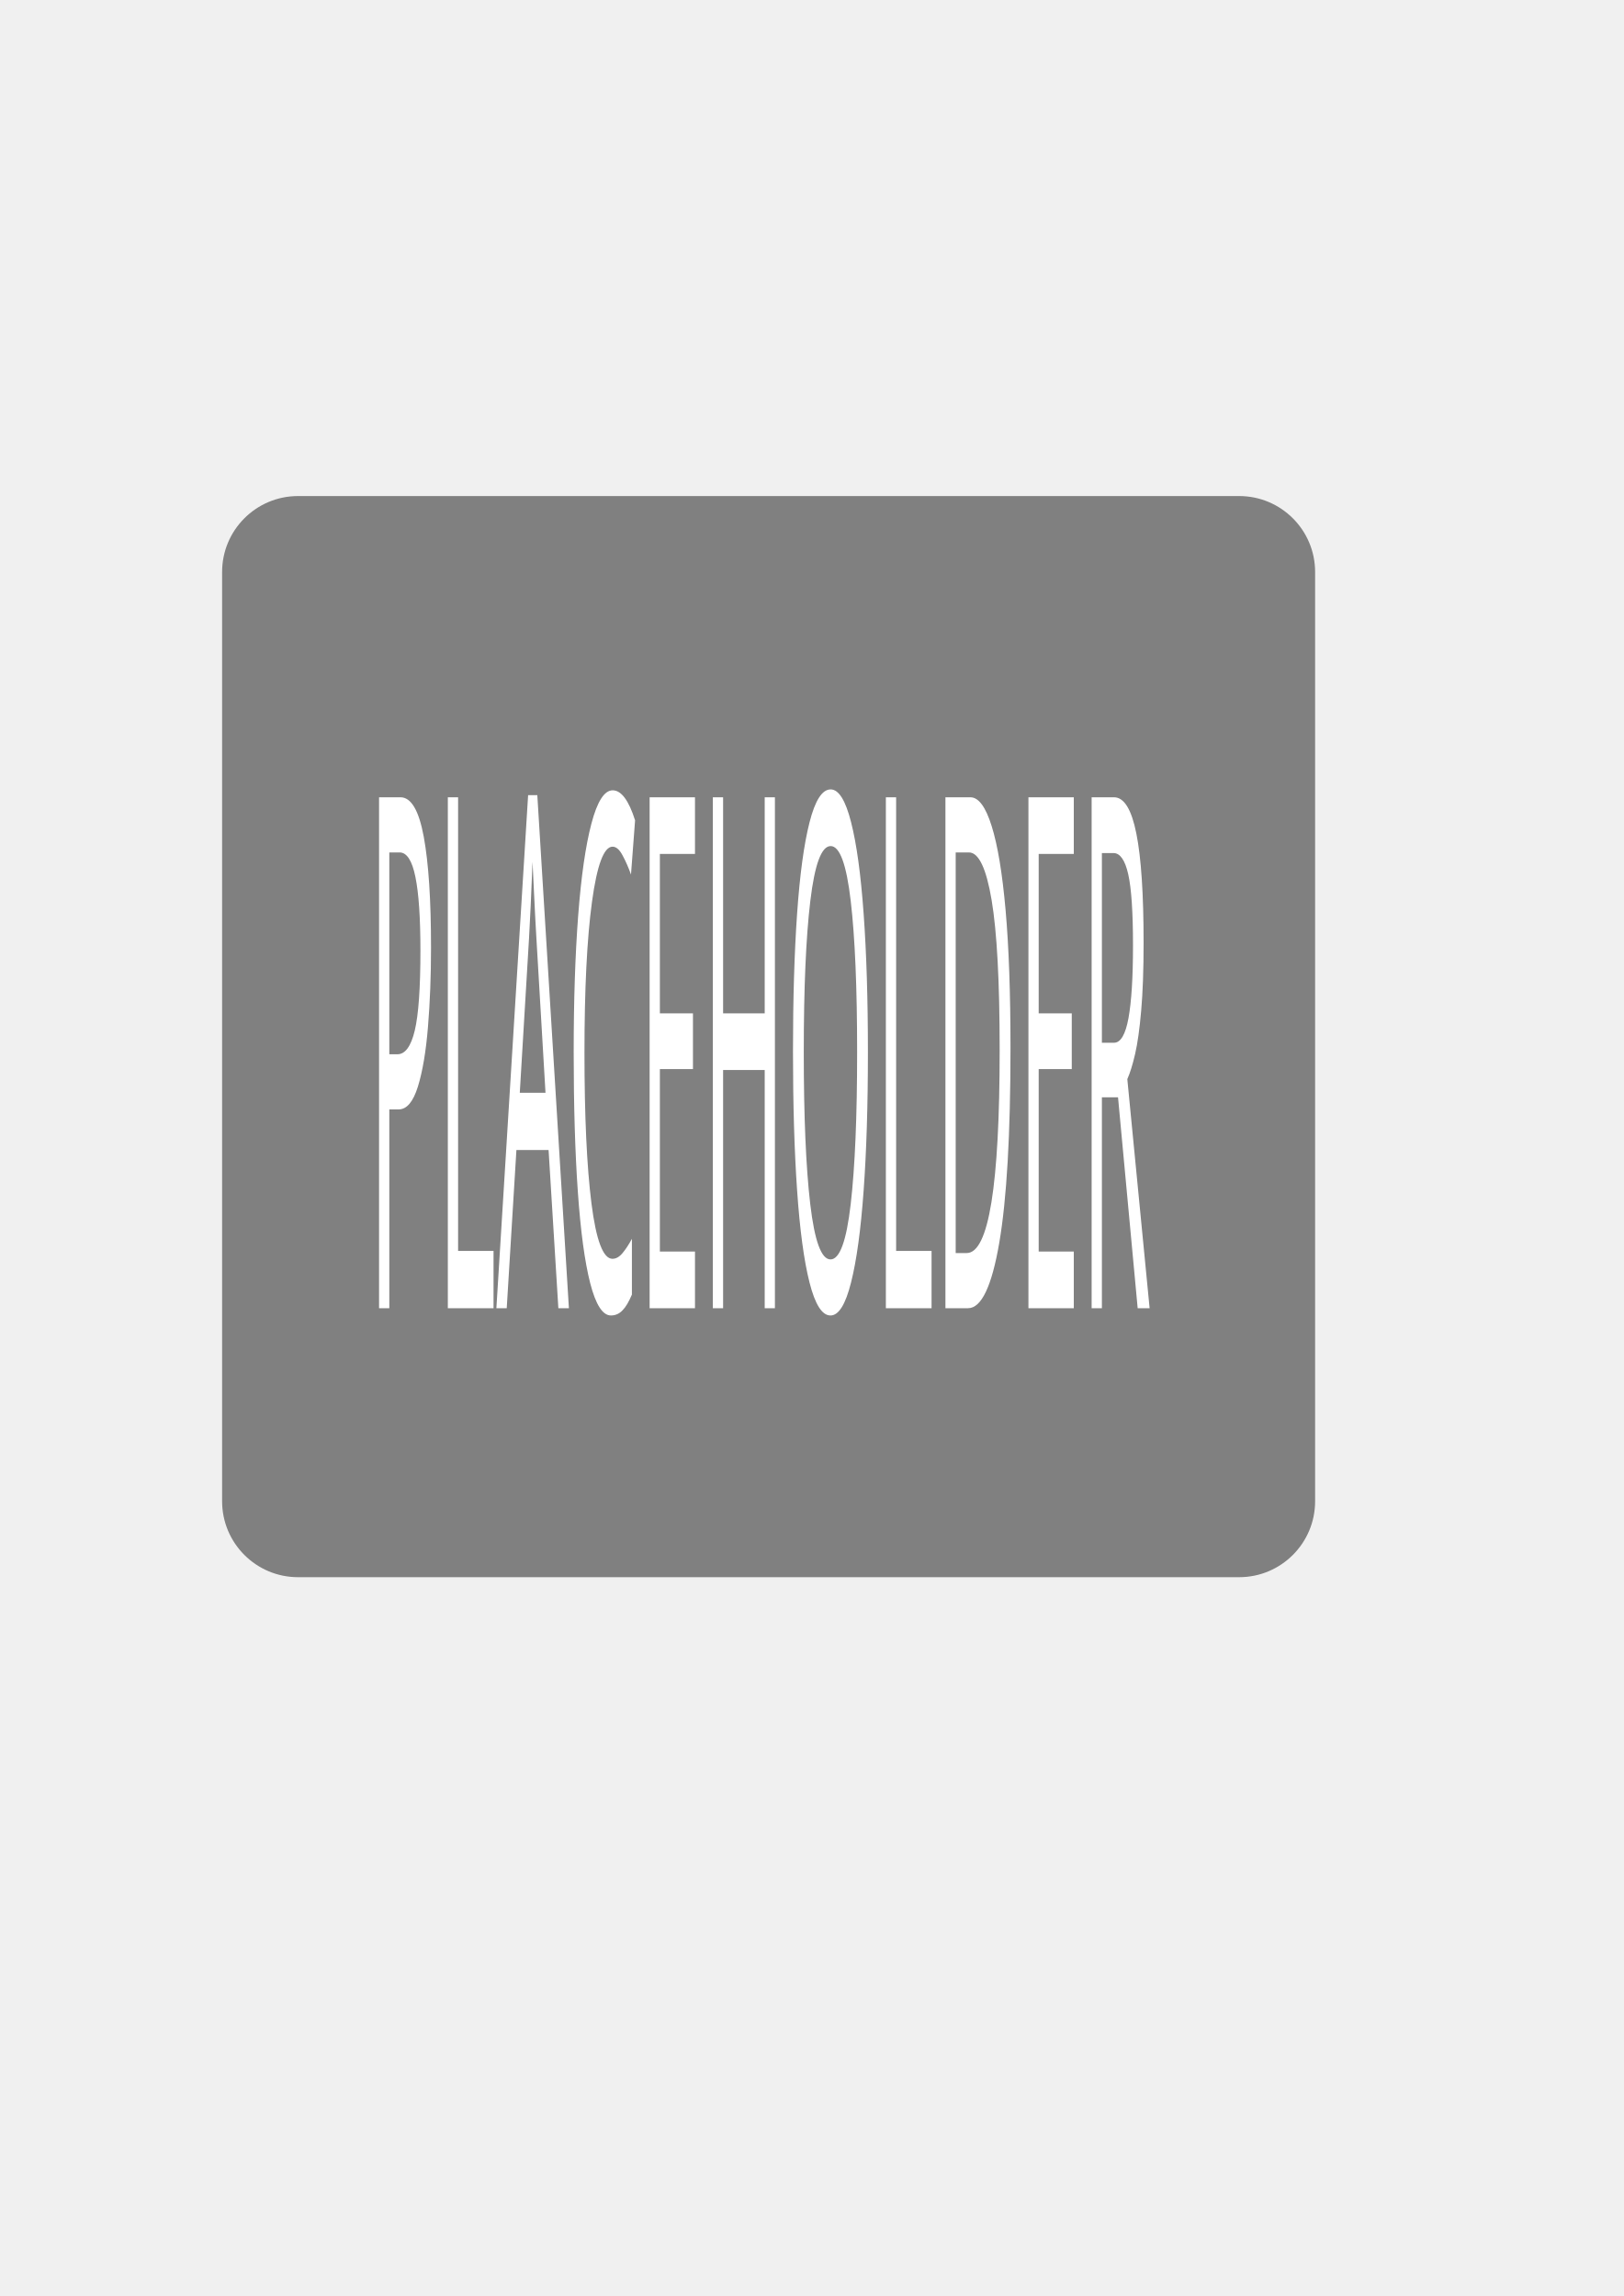
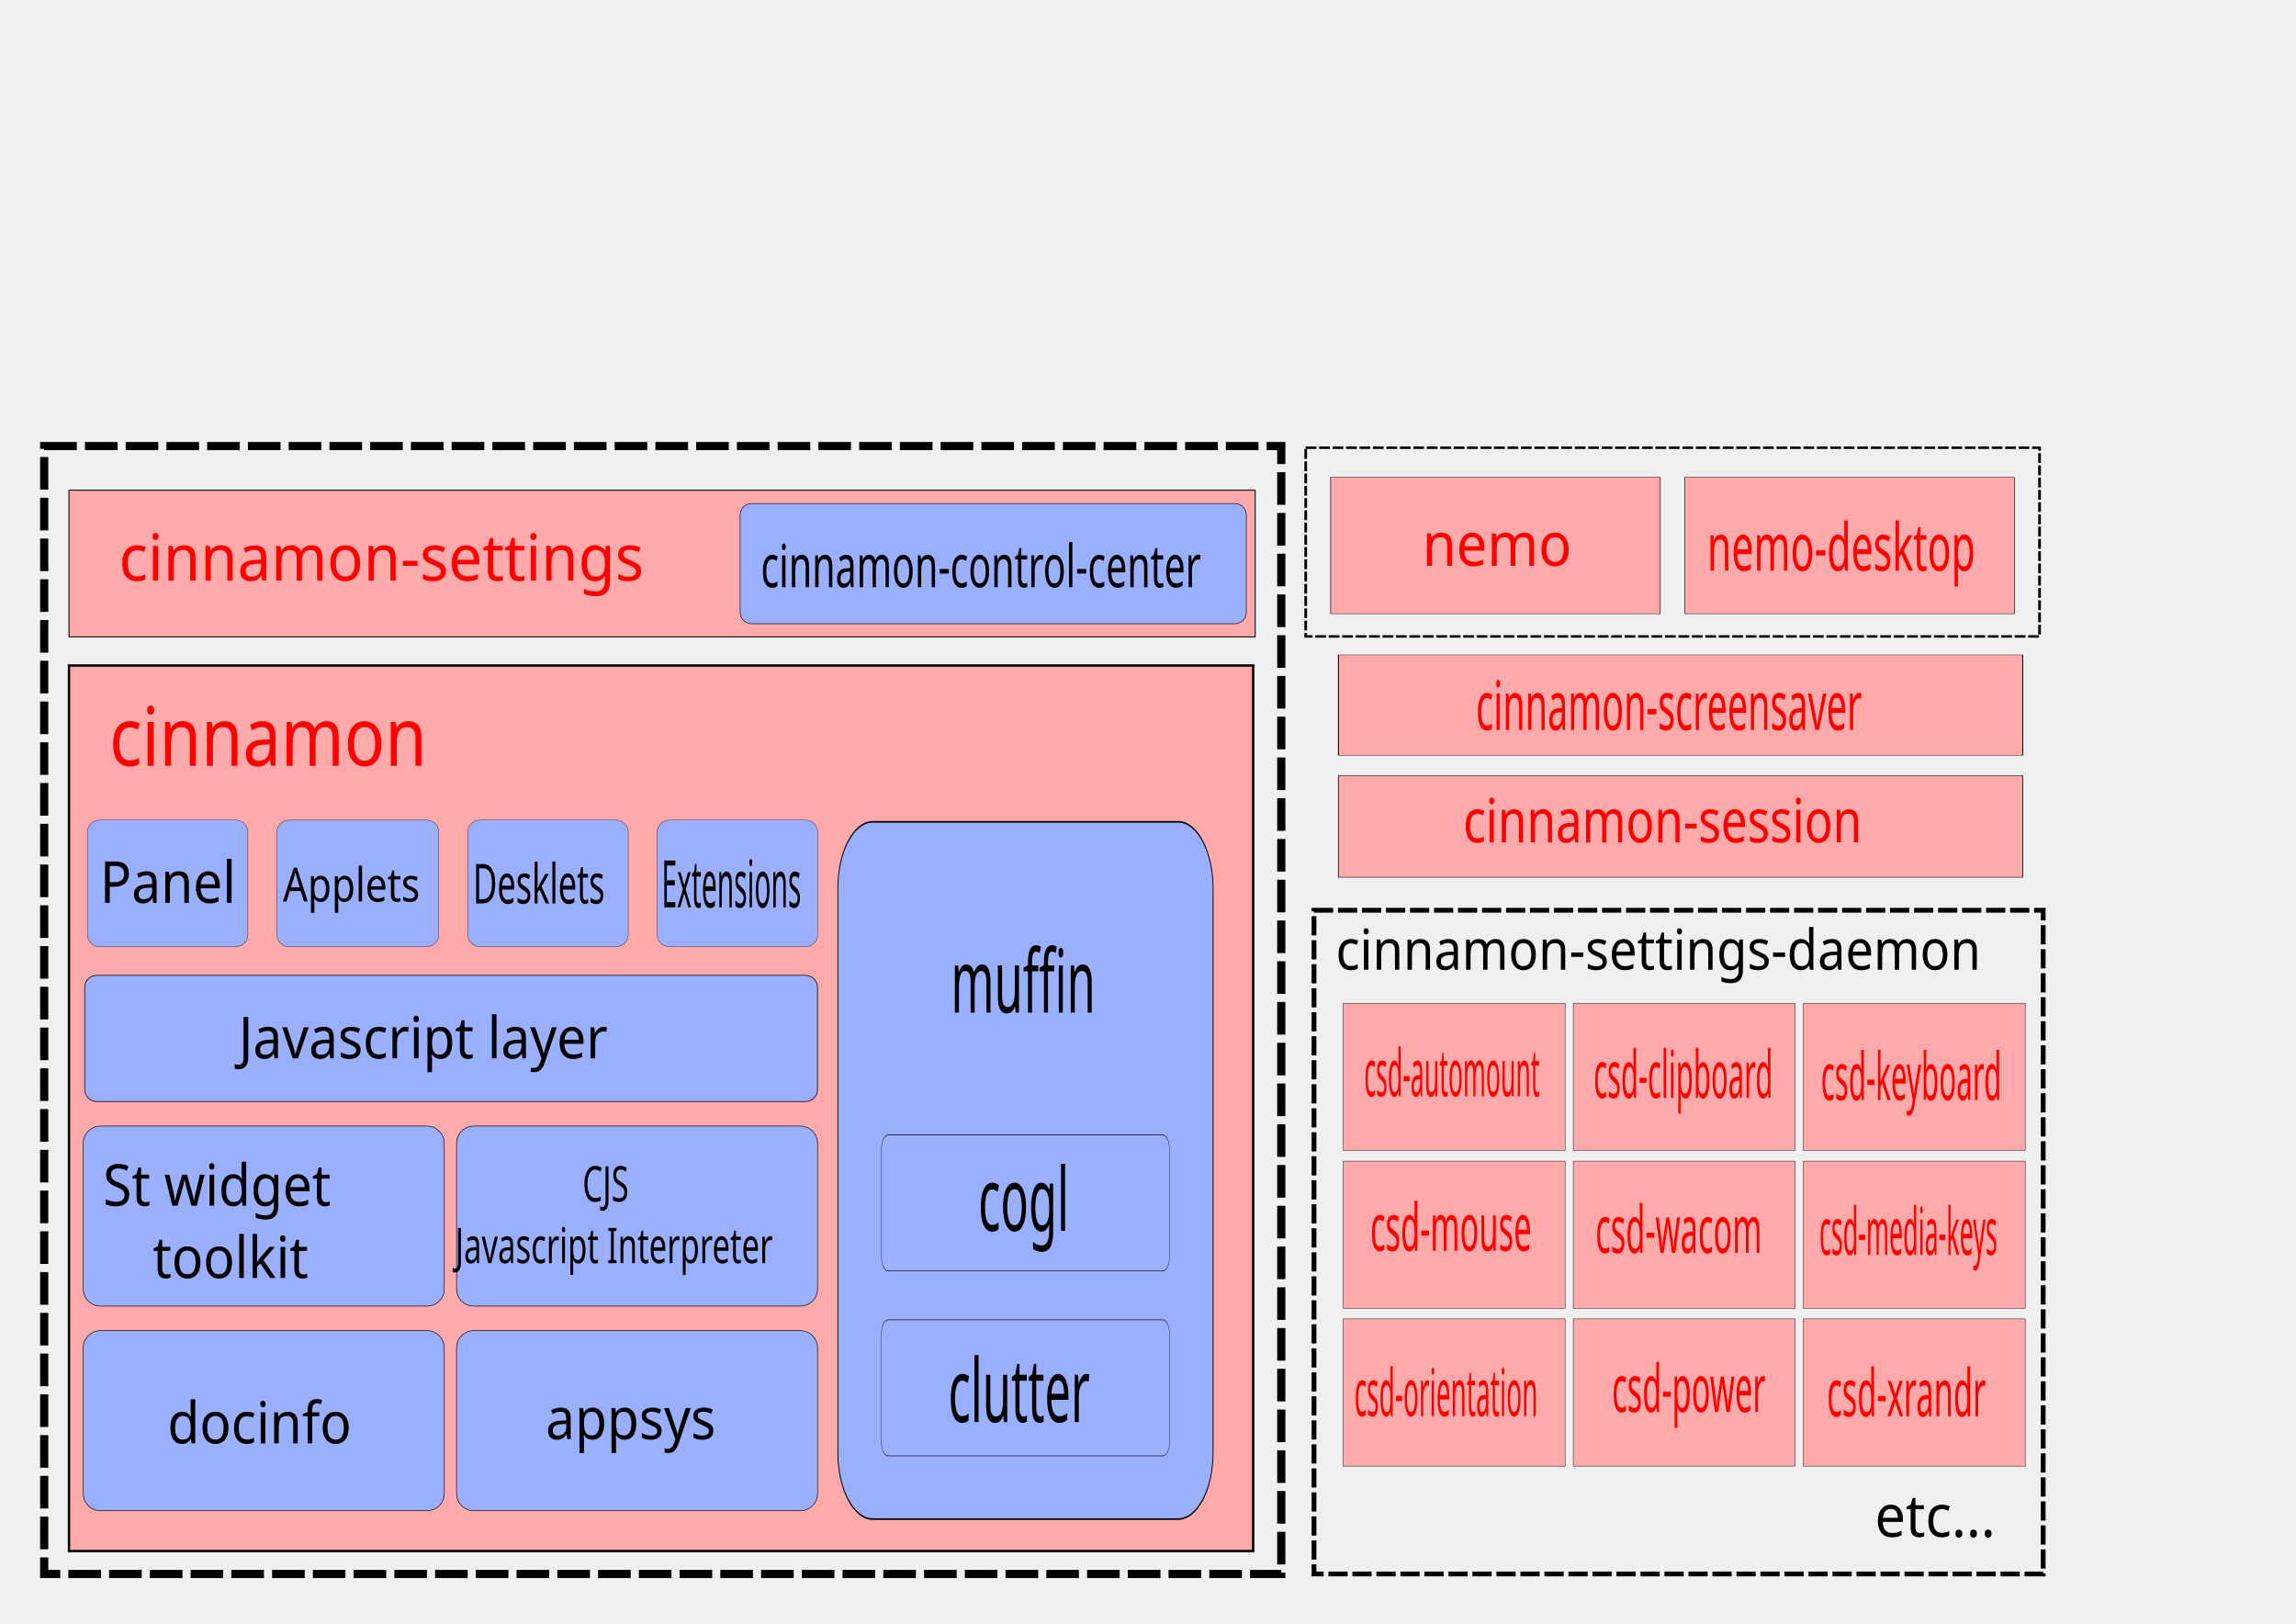
- <svg xmlns="http://www.w3.org/2000/svg" width="210mm" height="297mm" viewBox="0 0 210 297" version="1.1" id="svg8">
+ <svg xmlns="http://www.w3.org/2000/svg" width="297mm" height="210mm" viewBox="0 0 297 210" version="1.1" id="svg8">
  <defs id="defs2" />
-   <g id="layer1">
-     <rect id="rect3729" width="141.363" height="139.851" x="28.726" y="64.167" style="fill:#808080;stroke-width:0.265" ry="9.827" />
-     <text xml:space="preserve" style="font-style:normal;font-weight:normal;font-size:36.887px;line-height:125%;font-family:sans-serif;letter-spacing:0px;word-spacing:0px;fill:#000000;fill-opacity:1;stroke:none;stroke-width:0.922px;stroke-linecap:butt;stroke-linejoin:miter;stroke-opacity:1" x="119.413" y="67.451" id="text3735" transform="scale(0.3986047,2.508751)">
-       <tspan id="tspan3733" x="119.413" y="67.451" style="fill:#ffffff;stroke-width:0.922px">PLACEHOLDER</tspan>
+   <g id="layer1" transform="translate(0,-87)">
+     <g id="g4535-3" transform="translate(-103.866,-71.66515)">
+       <g id="g4540-6" transform="translate(-177.7342,12.2944)">
+         <text xml:space="preserve" style="font-style:normal;font-weight:normal;font-size:10.583px;line-height:125%;font-family:sans-serif;letter-spacing:0px;word-spacing:0px;fill:#000000;fill-opacity:1;stroke:none;stroke-width:0.265px;stroke-linecap:butt;stroke-linejoin:miter;stroke-opacity:1" x="300.3" y="193.863" id="text4530-5">
+           <tspan id="tspan4528-3" x="300.3" y="203.227" style="stroke-width:0.265px" />
+         </text>
+       </g>
+     </g>
+     <rect style="fill:none;fill-opacity:1;stroke:#000000;stroke-width:1.054;stroke-miterlimit:4;stroke-dasharray:4.217, 1.054;stroke-dashoffset:0;stroke-opacity:1" id="rect4569-5-6-3" width="160.022" height="145.876" x="5.717" y="144.692" ry="0" />
+     <rect style="fill:#ffaaaa;fill-opacity:1;stroke:#000000;stroke-width:0.308;stroke-opacity:1" id="rect4569-5-9-2-6" width="153.179" height="114.535" x="8.926" y="173.071" ry="0" />
+     <rect style="fill:#ffaaaa;fill-opacity:1;stroke:#000000;stroke-width:0.125;stroke-opacity:1" id="rect4569-5-9-2-0" width="153.444" height="18.969" x="8.926" y="150.398" ry="0" />
+     <rect style="fill:#9bafff;fill-opacity:1;stroke:#000000;stroke-width:0.091;stroke-opacity:1" id="rect4569-5-9-2-6-6" width="94.794" height="16.322" x="10.955" y="213.145" ry="1.559" />
+     <g id="g4806" transform="translate(-132.715,106.0491)">
+       <rect ry="1.563" y="87.021" x="144.024" height="16.37" width="20.759" id="rect4569-5-9-2-6-6-6" style="fill:#9bafff;fill-opacity:1;stroke:#000000;stroke-width:0.043;stroke-opacity:1" />
+       <rect ry="1.563" y="87.022" x="168.529" height="16.37" width="20.948" id="rect4569-5-9-2-6-6-1" style="fill:#9bafff;fill-opacity:1;stroke:#000000;stroke-width:0.043;stroke-opacity:1" />
+       <rect ry="1.563" y="87.021" x="217.729" height="16.37" width="20.759" id="rect4569-5-9-2-6-6-6-8" style="fill:#9bafff;fill-opacity:1;stroke:#000000;stroke-width:0.043;stroke-opacity:1" />
+       <rect ry="1.563" y="87.021" x="193.223" height="16.37" width="20.759" id="rect4569-5-9-2-6-6-6-7" style="fill:#9bafff;fill-opacity:1;stroke:#000000;stroke-width:0.043;stroke-opacity:1" />
+     </g>
+     <g id="g4850" transform="matrix(0.5667177,0,0,1.077112,48.49146,-5.485514)">
+       <rect ry="7.996" y="184.544" x="105.678" height="83.726" width="85.644" id="rect4569-5-9-2-6-6-2" style="fill:#9bafff;fill-opacity:1;stroke:#000000;stroke-width:0.197;stroke-opacity:1" />
+       <rect ry="1.56" y="222.141" x="115.647" height="16.337" width="65.705" id="rect4569-5-9-2-6-6-9" style="fill:#9bafff;fill-opacity:1;stroke:#000000;stroke-width:0.076;stroke-opacity:1" />
+       <rect ry="1.561" y="244.342" x="115.635" height="16.341" width="65.73" id="rect4569-5-9-2-6-6-20" style="fill:#9bafff;fill-opacity:1;stroke:#000000;stroke-width:0.076;stroke-opacity:1" />
+       <text id="text4831" y="207.454" x="131.483" style="font-style:normal;font-weight:normal;font-size:10.583px;line-height:125%;font-family:sans-serif;letter-spacing:0px;word-spacing:0px;fill:#000000;fill-opacity:1;stroke:none;stroke-width:0.265px;stroke-linecap:butt;stroke-linejoin:miter;stroke-opacity:1" xml:space="preserve">
+         <tspan style="stroke-width:0.265px" y="207.454" x="131.483" id="tspan4829">muffin</tspan>
+       </text>
+       <text id="text4835" y="233.652" x="137.725" style="font-style:normal;font-weight:normal;font-size:10.583px;line-height:125%;font-family:sans-serif;letter-spacing:0px;word-spacing:0px;fill:#000000;fill-opacity:1;stroke:none;stroke-width:0.265px;stroke-linecap:butt;stroke-linejoin:miter;stroke-opacity:1" xml:space="preserve">
+         <tspan style="stroke-width:0.265px" y="233.652" x="137.725" id="tspan4833">cogl</tspan>
+       </text>
+       <text id="text4839" y="256.615" x="130.881" style="font-style:normal;font-weight:normal;font-size:10.583px;line-height:125%;font-family:sans-serif;letter-spacing:0px;word-spacing:0px;fill:#000000;fill-opacity:1;stroke:none;stroke-width:0.265px;stroke-linecap:butt;stroke-linejoin:miter;stroke-opacity:1" xml:space="preserve">
+         <tspan style="stroke-width:0.265px" y="256.615" x="130.881" id="tspan4837">clutter</tspan>
+       </text>
+     </g>
+     <rect style="fill:#9bafff;fill-opacity:1;stroke:#000000;stroke-width:0.077;stroke-opacity:1" id="rect4569-5-9-2-6-6-23" width="46.7" height="23.285" x="10.768" y="232.641" ry="2.224" />
+     <rect style="fill:#9bafff;fill-opacity:1;stroke:#000000;stroke-width:0.077;stroke-opacity:1" id="rect4569-5-9-2-6-6-23-7" width="46.7" height="23.285" x="59.056" y="232.641" ry="2.224" />
+     <rect style="fill:#9bafff;fill-opacity:1;stroke:#000000;stroke-width:0.077;stroke-opacity:1" id="rect4569-5-9-2-6-6-23-5" width="46.7" height="23.285" x="10.768" y="259.102" ry="2.224" />
+     <rect style="fill:#9bafff;fill-opacity:1;stroke:#000000;stroke-width:0.077;stroke-opacity:1" id="rect4569-5-9-2-6-6-23-7-9" width="46.7" height="23.285" x="59.056" y="259.102" ry="2.224" />
+     <rect style="fill:#9bafff;fill-opacity:1;stroke:#000000;stroke-width:0.074;stroke-opacity:1" id="rect4569-5-9-2-6-6-23-7-2" width="65.48" height="15.552" x="95.743" y="152.121" ry="1.485" />
+     <text xml:space="preserve" style="font-style:normal;font-weight:normal;font-size:7.102px;line-height:125%;font-family:sans-serif;letter-spacing:0px;word-spacing:0px;fill:#000000;fill-opacity:1;stroke:none;stroke-width:0.178px;stroke-linecap:butt;stroke-linejoin:miter;stroke-opacity:1" x="13.619" y="193.577" id="text4917" transform="scale(0.9500161,1.052614)">
+       <tspan id="tspan4915" x="13.619" y="193.577" style="stroke-width:0.178px">Panel</tspan>
    </text>
+     <text xml:space="preserve" style="font-style:normal;font-weight:normal;font-size:5.528px;line-height:125%;font-family:sans-serif;letter-spacing:0px;word-spacing:0px;fill:#000000;fill-opacity:1;stroke:none;stroke-width:0.138px;stroke-linecap:butt;stroke-linejoin:miter;stroke-opacity:1" x="40.35" y="184.673" id="text4917-2" transform="scale(0.9070617,1.102461)">
+       <tspan id="tspan4915-8" x="40.35" y="184.673" style="stroke-width:0.138px">Applets</tspan>
+     </text>
+     <text xml:space="preserve" style="font-style:normal;font-weight:normal;font-size:5.535px;line-height:125%;font-family:sans-serif;letter-spacing:0px;word-spacing:0px;fill:#000000;fill-opacity:1;stroke:none;stroke-width:0.138px;stroke-linecap:butt;stroke-linejoin:miter;stroke-opacity:1" x="78.81" y="158.241" id="text4917-9" transform="scale(0.7762931,1.288173)">
+       <tspan id="tspan4915-7" x="78.81" y="158.241" style="stroke-width:0.138px">Desklets</tspan>
+     </text>
+     <text xml:space="preserve" style="font-style:normal;font-weight:normal;font-size:5.506px;line-height:125%;font-family:sans-serif;letter-spacing:0px;word-spacing:0px;fill:#000000;fill-opacity:1;stroke:none;stroke-width:0.138px;stroke-linecap:butt;stroke-linejoin:miter;stroke-opacity:1" x="132.322" y="132.186" id="text4917-3" transform="scale(0.6468577,1.545935)">
+       <tspan id="tspan4915-6" x="132.322" y="132.186" style="stroke-width:0.138px">Extensions</tspan>
+     </text>
+     <text xml:space="preserve" style="font-style:normal;font-weight:normal;font-size:7.102px;line-height:125%;font-family:sans-serif;letter-spacing:0px;word-spacing:0px;fill:#000000;fill-opacity:1;stroke:none;stroke-width:0.178px;stroke-linecap:butt;stroke-linejoin:miter;stroke-opacity:1" x="32.502" y="212.687" id="text4917-1" transform="scale(0.9500161,1.052614)">
+       <tspan id="tspan4915-2" x="32.502" y="212.687" style="stroke-width:0.178px">Javascript layer</tspan>
+     </text>
+     <text xml:space="preserve" style="font-style:normal;font-weight:normal;font-size:7.102px;line-height:125%;font-family:sans-serif;letter-spacing:0px;word-spacing:0px;fill:#000000;fill-opacity:1;stroke:none;stroke-width:0.178px;stroke-linecap:butt;stroke-linejoin:miter;stroke-opacity:1" x="36.012" y="230.793" id="text4917-1-9" transform="scale(0.9500161,1.052614)">
+       <tspan id="tspan4915-2-3" x="36.012" y="230.793" style="text-align:center;text-anchor:middle;stroke-width:0.178px">St widget</tspan>
+       <tspan x="36.012" y="239.67" style="text-align:center;text-anchor:middle;stroke-width:0.178px" id="tspan5013">toolkit</tspan>
+     </text>
+     <text xml:space="preserve" style="font-style:normal;font-weight:normal;font-size:7.102px;line-height:125%;font-family:sans-serif;letter-spacing:0px;word-spacing:0px;fill:#000000;fill-opacity:1;stroke:none;stroke-width:0.178px;stroke-linecap:butt;stroke-linejoin:miter;stroke-opacity:1" x="22.815" y="259.992" id="text4917-1-1" transform="scale(0.9500161,1.052614)">
+       <tspan id="tspan4915-2-9" x="22.815" y="259.992" style="stroke-width:0.178px">docinfo</tspan>
+     </text>
+     <text xml:space="preserve" style="font-style:normal;font-weight:normal;font-size:5.127px;line-height:125%;font-family:sans-serif;text-align:center;letter-spacing:0px;word-spacing:0px;text-anchor:middle;fill:#000000;fill-opacity:1;stroke:none;stroke-width:0.128px;stroke-linecap:butt;stroke-linejoin:miter;stroke-opacity:1" x="102.18" y="194.741" id="text4917-1-4" transform="scale(0.8034139,1.244689)">
+       <tspan id="tspan4915-2-7" x="102.18" y="194.741" style="text-align:center;text-anchor:middle;stroke-width:0.128px">CJS</tspan>
+       <tspan x="102.18" y="201.15" style="text-align:center;text-anchor:middle;stroke-width:0.128px" id="tspan5015">Javascript Interpreter</tspan>
+     </text>
+     <text xml:space="preserve" style="font-style:normal;font-weight:normal;font-size:7.102px;line-height:125%;font-family:sans-serif;letter-spacing:0px;word-spacing:0px;fill:#000000;fill-opacity:1;stroke:none;stroke-width:0.178px;stroke-linecap:butt;stroke-linejoin:miter;stroke-opacity:1" x="74.299" y="259.48" id="text4917-1-8" transform="scale(0.9500161,1.052614)">
+       <tspan id="tspan4915-2-4" x="74.299" y="259.48" style="stroke-width:0.178px">appsys</tspan>
+     </text>
+     <text xml:space="preserve" style="font-style:normal;font-weight:normal;font-size:6.122px;line-height:125%;font-family:sans-serif;letter-spacing:0px;word-spacing:0px;fill:#000000;fill-opacity:1;stroke:none;stroke-width:0.153px;stroke-linecap:butt;stroke-linejoin:miter;stroke-opacity:1" x="123.339" y="130.016" id="text5019" transform="scale(0.7979158,1.253265)">
+       <tspan id="tspan5017" x="123.339" y="130.016" style="stroke-width:0.153px">cinnamon-control-center</tspan>
+     </text>
+     <g id="g902" transform="matrix(1.198956,0,0,0.6183481,69.70539,101.2927)">
+       <g transform="matrix(1.300423,0,0,0.9979564,75.70367,-6.104965)" id="g5027">
+         <rect style="fill:#ffaaaa;fill-opacity:1;stroke:#000000;stroke-width:0.08;stroke-opacity:1" id="rect4569-5-9-2" width="56.773" height="21.035" x="8.122" y="120.218" ry="0" />
+         <text xml:space="preserve" style="font-style:normal;font-weight:normal;font-size:6.543px;line-height:125%;font-family:sans-serif;letter-spacing:0px;word-spacing:0px;fill:#ff0000;fill-opacity:1;stroke:none;stroke-width:0.164px;stroke-linecap:butt;stroke-linejoin:miter;stroke-opacity:1" x="42.474" y="62.523" id="text4674" transform="scale(0.4599116,2.174331)">
+           <tspan id="tspan4672" x="42.474" y="62.523" style="fill:#ff0000;stroke-width:0.164px">cinnamon-screensaver</tspan>
+         </text>
+       </g>
+     </g>
+     <text xml:space="preserve" style="font-style:normal;font-weight:normal;font-size:8.061px;line-height:125%;font-family:sans-serif;letter-spacing:0px;word-spacing:0px;fill:#ff0000;fill-opacity:1;stroke:none;stroke-width:0.202px;stroke-linecap:butt;stroke-linejoin:miter;stroke-opacity:1" x="15.998" y="156.029" id="text5046" transform="scale(0.9625708,1.038885)">
+       <tspan id="tspan5044" x="15.998" y="156.029" style="fill:#ff0000;stroke-width:0.202px">cinnamon-settings</tspan>
+     </text>
+     <text xml:space="preserve" style="font-style:normal;font-weight:normal;font-size:9.622px;line-height:125%;font-family:sans-serif;letter-spacing:0px;word-spacing:0px;fill:#ff0000;fill-opacity:1;stroke:none;stroke-width:0.241px;stroke-linecap:butt;stroke-linejoin:miter;stroke-opacity:1" x="15.569" y="169.156" id="text5046-0" transform="scale(0.9092113,1.099854)">
+       <tspan id="tspan5044-3" x="15.569" y="169.156" style="fill:#ff0000;stroke-width:0.241px">cinnamon</tspan>
+     </text>
+     <g transform="matrix(1,0,0,0.9108083,157.6758,-71.22815)" id="g902-6">
+       <g id="g966" transform="translate(-4.009043,54.79025)">
+         <g id="g5027-7" transform="matrix(1.300423,0,0,0.9979564,-3.671343,-5.046631)">
+           <rect ry="0" y="192.127" x="52.246" height="19.43" width="32.786" id="rect4569-5-9-2-7-3" style="fill:#ffaaaa;fill-opacity:1;stroke:#000000;stroke-width:0.059;stroke-opacity:1" />
+           <text transform="scale(0.645994,1.548002)" id="text4674-0-2" y="132.702" x="84.33" style="font-style:normal;font-weight:normal;font-size:6.058px;line-height:125%;font-family:sans-serif;letter-spacing:0px;word-spacing:0px;fill:#ff0000;fill-opacity:1;stroke:none;stroke-width:0.151px;stroke-linecap:butt;stroke-linejoin:miter;stroke-opacity:1" xml:space="preserve">
+             <tspan style="fill:#ff0000;stroke-width:0.151px" y="132.702" x="84.33" id="tspan4672-9-9">nemo-desktop</tspan>
+           </text>
+           <rect ry="0" y="192.127" x="17.019" height="19.43" width="32.786" id="rect4569-5-9-2-7-3-2" style="fill:#ffaaaa;fill-opacity:1;stroke:#000000;stroke-width:0.059;stroke-opacity:1" />
+           <text transform="scale(0.7947648,1.258234)" id="text4674-5" y="162.725" x="32.903" style="font-style:normal;font-weight:normal;font-size:6.859px;line-height:125%;font-family:sans-serif;letter-spacing:0px;word-spacing:0px;fill:#ff0000;fill-opacity:1;stroke:none;stroke-width:0.171px;stroke-linecap:butt;stroke-linejoin:miter;stroke-opacity:1" xml:space="preserve">
+             <tspan style="fill:#ff0000;stroke-width:0.171px" y="162.725" x="32.903" id="tspan4672-6">nemo</tspan>
+           </text>
+         </g>
+         <rect style="fill:none;fill-opacity:1;stroke:#000000;stroke-width:0.348;stroke-miterlimit:4;stroke-dasharray:1.392, 0.348;stroke-dashoffset:0;stroke-opacity:1" id="rect4569-5-6-3-5-1" width="94.925" height="26.796" x="15.234" y="182.509" ry="0" />
+       </g>
+     </g>
+     <g id="g1270" transform="matrix(1,0,0,0.6912868,0.235746,126.1132)">
+       <rect ry="0" y="88.553" x="172.893" height="18.999" width="88.528" id="rect4569-5-9-2-0-7" style="fill:#ffaaaa;fill-opacity:1;stroke:#000000;stroke-width:0.095;stroke-opacity:1" />
+       <text transform="scale(0.7305298,1.368869)" id="text5046-6" y="73.802" x="258.766" style="font-style:normal;font-weight:normal;font-size:8.307px;line-height:125%;font-family:sans-serif;letter-spacing:0px;word-spacing:0px;fill:#ff0000;fill-opacity:1;stroke:none;stroke-width:0.208px;stroke-linecap:butt;stroke-linejoin:miter;stroke-opacity:1" xml:space="preserve">
+         <tspan style="fill:#ff0000;stroke-width:0.208px" y="73.802" x="258.766" id="tspan5044-0">cinnamon-session</tspan>
+       </text>
+     </g>
+     <g id="g1265" transform="translate(-1.150623,1.718262)">
+       <rect ry="0" y="203.01" x="171.123" height="85.839" width="94.323" id="rect4569-5-6-3-2" style="fill:none;fill-opacity:1;stroke:#000000;stroke-width:0.621;stroke-miterlimit:4;stroke-dasharray:2.484, 0.621;stroke-dashoffset:0;stroke-opacity:1" />
+       <g transform="translate(0.09936511,98.42502)" id="g1106">
+         <rect style="fill:#ffaaaa;fill-opacity:1;stroke:#000000;stroke-width:0.054;stroke-opacity:1" id="rect4569-5-9-2-0-7-6" width="28.7" height="19.04" x="174.806" y="116.608" ry="0" />
+         <rect style="fill:#ffaaaa;fill-opacity:1;stroke:#000000;stroke-width:0.054;stroke-opacity:1" id="rect4569-5-9-2-0-7-6-6" width="28.7" height="19.04" x="204.564" y="116.608" ry="0" />
+         <rect style="fill:#ffaaaa;fill-opacity:1;stroke:#000000;stroke-width:0.054;stroke-opacity:1" id="rect4569-5-9-2-0-7-6-2" width="28.7" height="19.04" x="234.323" y="116.608" ry="0" />
+       </g>
+       <g id="g1106-9" transform="translate(0.09936511,118.846)">
+         <rect style="fill:#ffaaaa;fill-opacity:1;stroke:#000000;stroke-width:0.054;stroke-opacity:1" id="rect4569-5-9-2-0-7-6-7" width="28.7" height="19.04" x="174.806" y="116.608" ry="0" />
+         <rect style="fill:#ffaaaa;fill-opacity:1;stroke:#000000;stroke-width:0.054;stroke-opacity:1" id="rect4569-5-9-2-0-7-6-6-3" width="28.7" height="19.04" x="204.564" y="116.608" ry="0" />
+         <rect style="fill:#ffaaaa;fill-opacity:1;stroke:#000000;stroke-width:0.054;stroke-opacity:1" id="rect4569-5-9-2-0-7-6-2-6" width="28.7" height="19.04" x="234.323" y="116.608" ry="0" />
+       </g>
+       <g id="g1106-1" transform="translate(0.09936511,139.2551)">
+         <rect style="fill:#ffaaaa;fill-opacity:1;stroke:#000000;stroke-width:0.054;stroke-opacity:1" id="rect4569-5-9-2-0-7-6-29" width="28.7" height="19.04" x="174.806" y="116.608" ry="0" />
+         <rect style="fill:#ffaaaa;fill-opacity:1;stroke:#000000;stroke-width:0.054;stroke-opacity:1" id="rect4569-5-9-2-0-7-6-6-31" width="28.7" height="19.04" x="204.564" y="116.608" ry="0" />
+         <rect style="fill:#ffaaaa;fill-opacity:1;stroke:#000000;stroke-width:0.054;stroke-opacity:1" id="rect4569-5-9-2-0-7-6-2-9" width="28.7" height="19.04" x="234.323" y="116.608" ry="0" />
+       </g>
+       <text transform="scale(0.6096763,1.640215)" id="text1146" y="138.442" x="291.317" style="font-style:normal;font-weight:normal;font-size:5.189px;line-height:125%;font-family:sans-serif;letter-spacing:0px;word-spacing:0px;fill:#ff0000;fill-opacity:1;stroke:none;stroke-width:0.13px;stroke-linecap:butt;stroke-linejoin:miter;stroke-opacity:1" xml:space="preserve">
+         <tspan style="fill:#ff0000;stroke-width:0.13px" y="138.442" x="291.317" id="tspan1144">csd-automount</tspan>
+       </text>
+       <text transform="scale(0.6578721,1.520052)" id="text1146-4" y="149.52" x="315.093" style="font-style:normal;font-weight:normal;font-size:5.599px;line-height:125%;font-family:sans-serif;letter-spacing:0px;word-spacing:0px;fill:#ff0000;fill-opacity:1;stroke:none;stroke-width:0.14px;stroke-linecap:butt;stroke-linejoin:miter;stroke-opacity:1" xml:space="preserve">
+         <tspan style="fill:#ff0000;stroke-width:0.14px" y="149.52" x="315.093" id="tspan1144-7">csd-clipboard</tspan>
+       </text>
+       <text transform="scale(0.6615633,1.511571)" id="text1146-8" y="150.536" x="357.779" style="font-style:normal;font-weight:normal;font-size:5.631px;line-height:125%;font-family:sans-serif;letter-spacing:0px;word-spacing:0px;fill:#ff0000;fill-opacity:1;stroke:none;stroke-width:0.141px;stroke-linecap:butt;stroke-linejoin:miter;stroke-opacity:1" xml:space="preserve">
+         <tspan style="fill:#ff0000;stroke-width:0.141px" y="150.536" x="357.779" id="tspan1144-4">csd-keyboard</tspan>
+       </text>
+       <text transform="scale(0.6933456,1.442282)" id="text1146-5" y="171.288" x="257.3" style="font-style:normal;font-weight:normal;font-size:5.901px;line-height:125%;font-family:sans-serif;letter-spacing:0px;word-spacing:0px;fill:#ff0000;fill-opacity:1;stroke:none;stroke-width:0.148px;stroke-linecap:butt;stroke-linejoin:miter;stroke-opacity:1" xml:space="preserve">
+         <tspan style="fill:#ff0000;stroke-width:0.148px" y="171.288" x="257.3" id="tspan1144-0">csd-mouse</tspan>
+       </text>
+       <text transform="scale(0.6933456,1.442282)" id="text1146-3" y="171.481" x="299.317" style="font-style:normal;font-weight:normal;font-size:5.901px;line-height:125%;font-family:sans-serif;letter-spacing:0px;word-spacing:0px;fill:#ff0000;fill-opacity:1;stroke:none;stroke-width:0.148px;stroke-linecap:butt;stroke-linejoin:miter;stroke-opacity:1" xml:space="preserve">
+         <tspan style="fill:#ff0000;stroke-width:0.148px" y="171.481" x="299.317" id="tspan1144-6">csd-wacom</tspan>
+       </text>
+       <text transform="scale(0.6122798,1.63324)" id="text1146-1" y="151.591" x="386.241" style="font-style:normal;font-weight:normal;font-size:5.211px;line-height:125%;font-family:sans-serif;letter-spacing:0px;word-spacing:0px;fill:#ff0000;fill-opacity:1;stroke:none;stroke-width:0.13px;stroke-linecap:butt;stroke-linejoin:miter;stroke-opacity:1" xml:space="preserve">
+         <tspan style="fill:#ff0000;stroke-width:0.13px" y="151.591" x="386.241" id="tspan1144-06">csd-media-keys</tspan>
+       </text>
+       <text transform="scale(0.6933456,1.442282)" id="text1146-32" y="185.742" x="302.393" style="font-style:normal;font-weight:normal;font-size:5.901px;line-height:125%;font-family:sans-serif;letter-spacing:0px;word-spacing:0px;fill:#ff0000;fill-opacity:1;stroke:none;stroke-width:0.148px;stroke-linecap:butt;stroke-linejoin:miter;stroke-opacity:1" xml:space="preserve">
+         <tspan style="fill:#ff0000;stroke-width:0.148px" y="185.742" x="302.393" id="tspan1144-061">csd-power</tspan>
+       </text>
+       <text transform="scale(0.6259778,1.597501)" id="text1146-55" y="168.033" x="281.701" style="font-style:normal;font-weight:normal;font-size:5.328px;line-height:125%;font-family:sans-serif;letter-spacing:0px;word-spacing:0px;fill:#ff0000;fill-opacity:1;stroke:none;stroke-width:0.133px;stroke-linecap:butt;stroke-linejoin:miter;stroke-opacity:1" xml:space="preserve">
+         <tspan style="fill:#ff0000;stroke-width:0.133px" y="168.033" x="281.701" id="tspan1144-47">csd-orientation</tspan>
+       </text>
+       <text transform="scale(0.6933456,1.442282)" id="text1146-6" y="186.131" x="342.498" style="font-style:normal;font-weight:normal;font-size:5.901px;line-height:125%;font-family:sans-serif;letter-spacing:0px;word-spacing:0px;fill:#ff0000;fill-opacity:1;stroke:none;stroke-width:0.148px;stroke-linecap:butt;stroke-linejoin:miter;stroke-opacity:1" xml:space="preserve">
+         <tspan style="fill:#ff0000;stroke-width:0.148px" y="186.131" x="342.498" id="tspan1144-5">csd-xrandr</tspan>
+       </text>
+       <text transform="scale(0.9637722,1.03759)" id="text1224" y="273.742" x="252.837" style="font-style:normal;font-weight:normal;font-size:7.323px;line-height:125%;font-family:sans-serif;letter-spacing:0px;word-spacing:0px;fill:#000000;fill-opacity:1;stroke:none;stroke-width:0.183px;stroke-linecap:butt;stroke-linejoin:miter;stroke-opacity:1" xml:space="preserve">
+         <tspan style="stroke-width:0.183px" y="273.742" x="252.837" id="tspan1222">etc...</tspan>
+       </text>
+       <text transform="scale(0.9407115,1.063025)" id="text1228" y="198.207" x="184.918" style="font-style:normal;font-weight:normal;font-size:6.838px;line-height:125%;font-family:sans-serif;letter-spacing:0px;word-spacing:0px;fill:#000000;fill-opacity:1;stroke:none;stroke-width:0.171px;stroke-linecap:butt;stroke-linejoin:miter;stroke-opacity:1" xml:space="preserve">
+         <tspan style="stroke-width:0.171px" y="198.207" x="184.918" id="tspan1226">cinnamon-settings-daemon</tspan>
+       </text>
+     </g>
  </g>
</svg>
